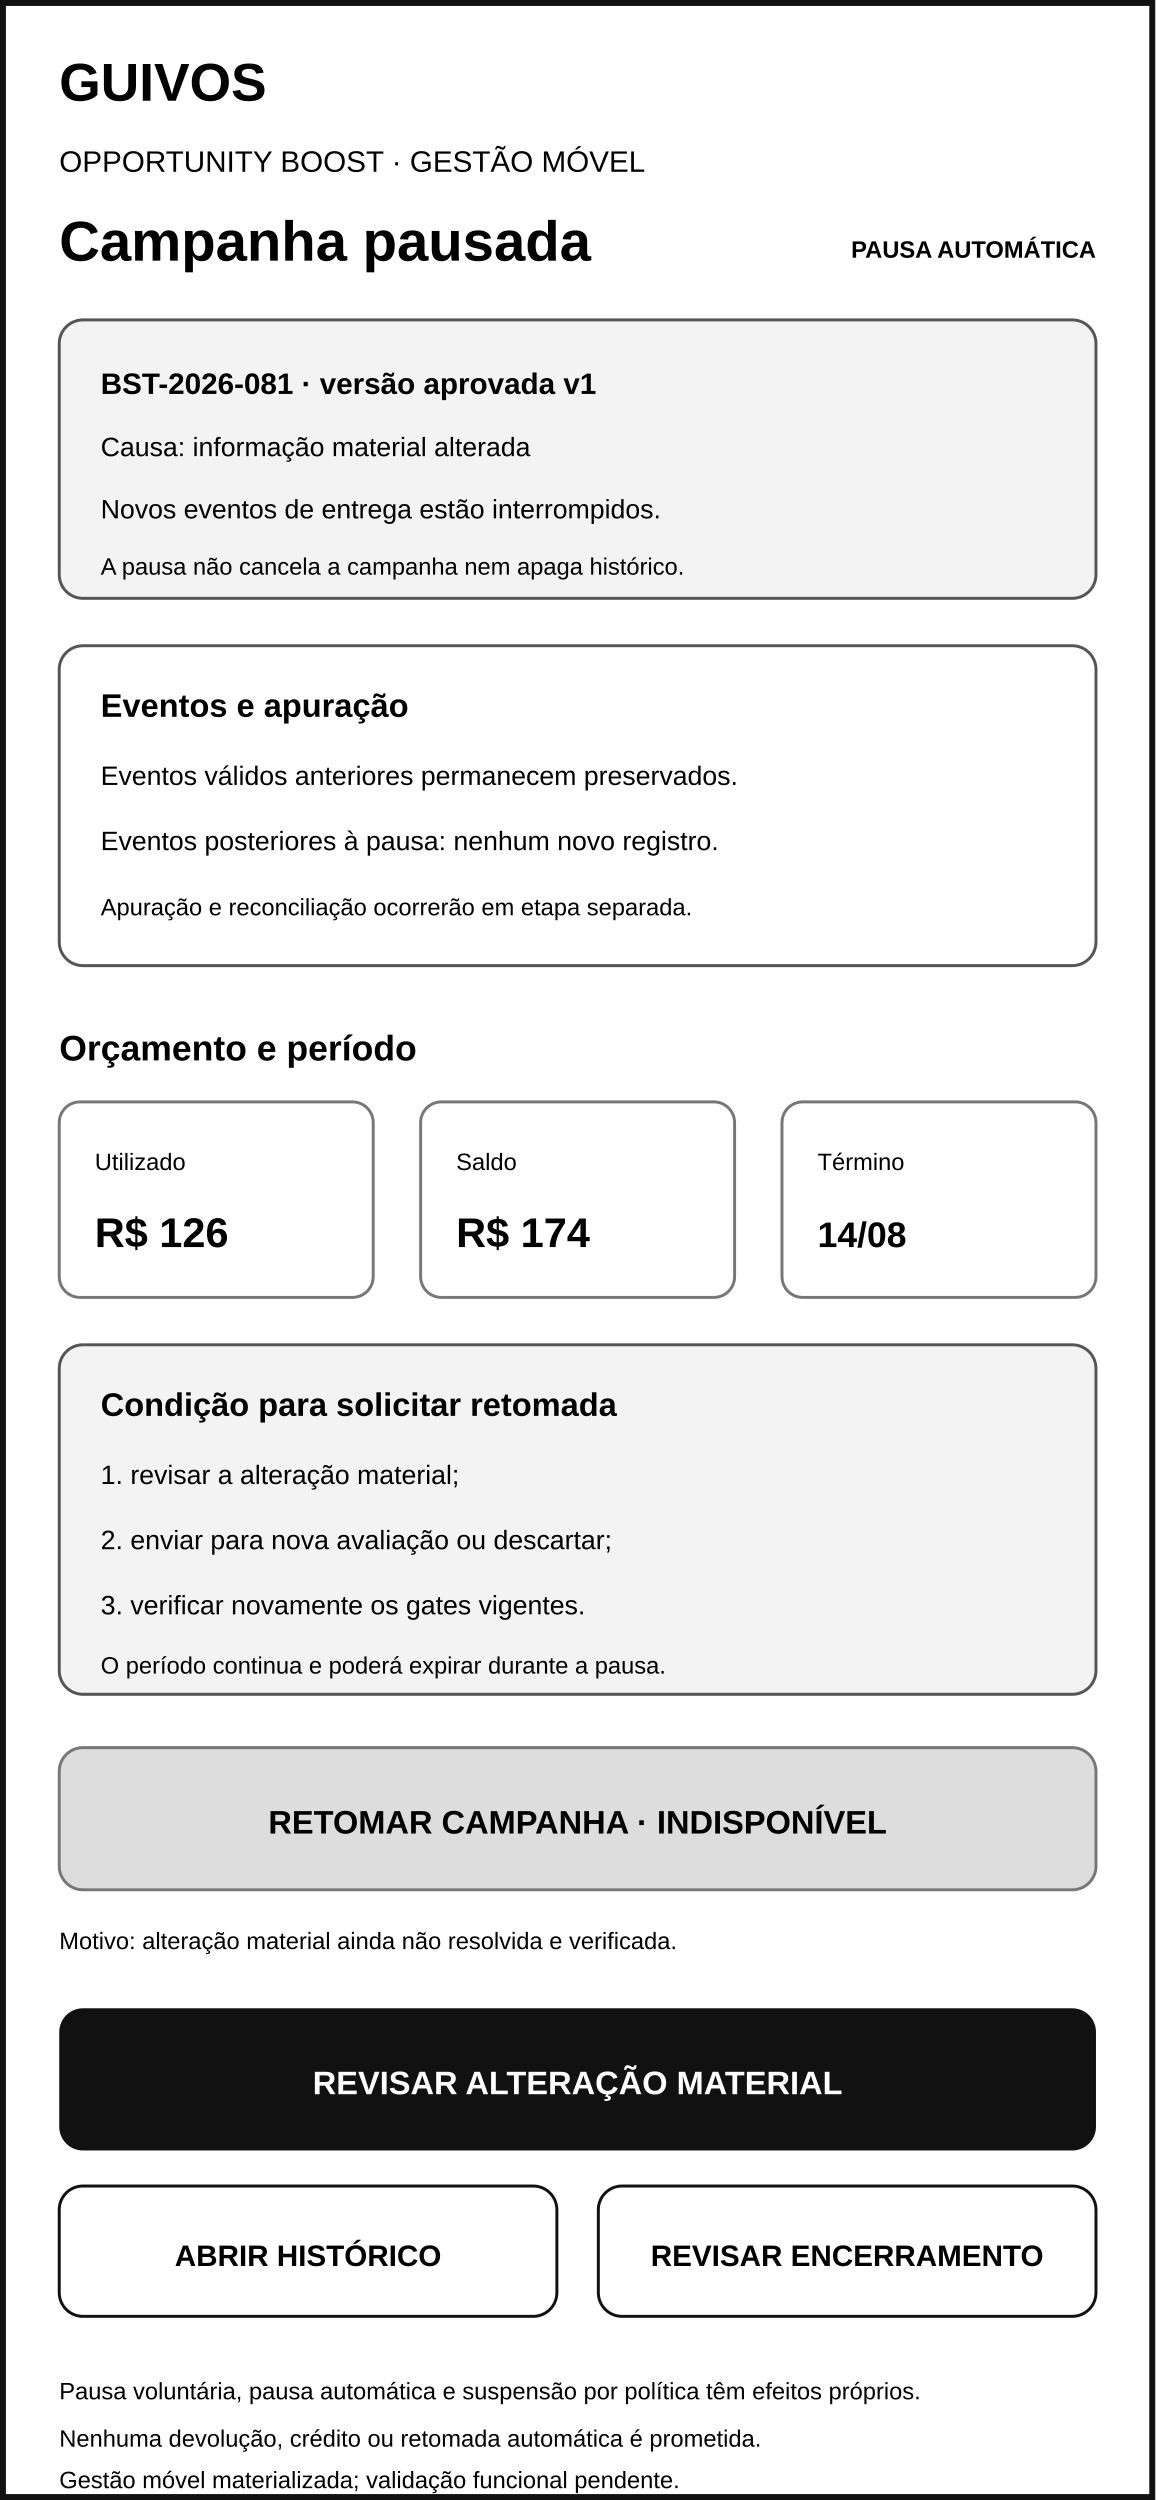
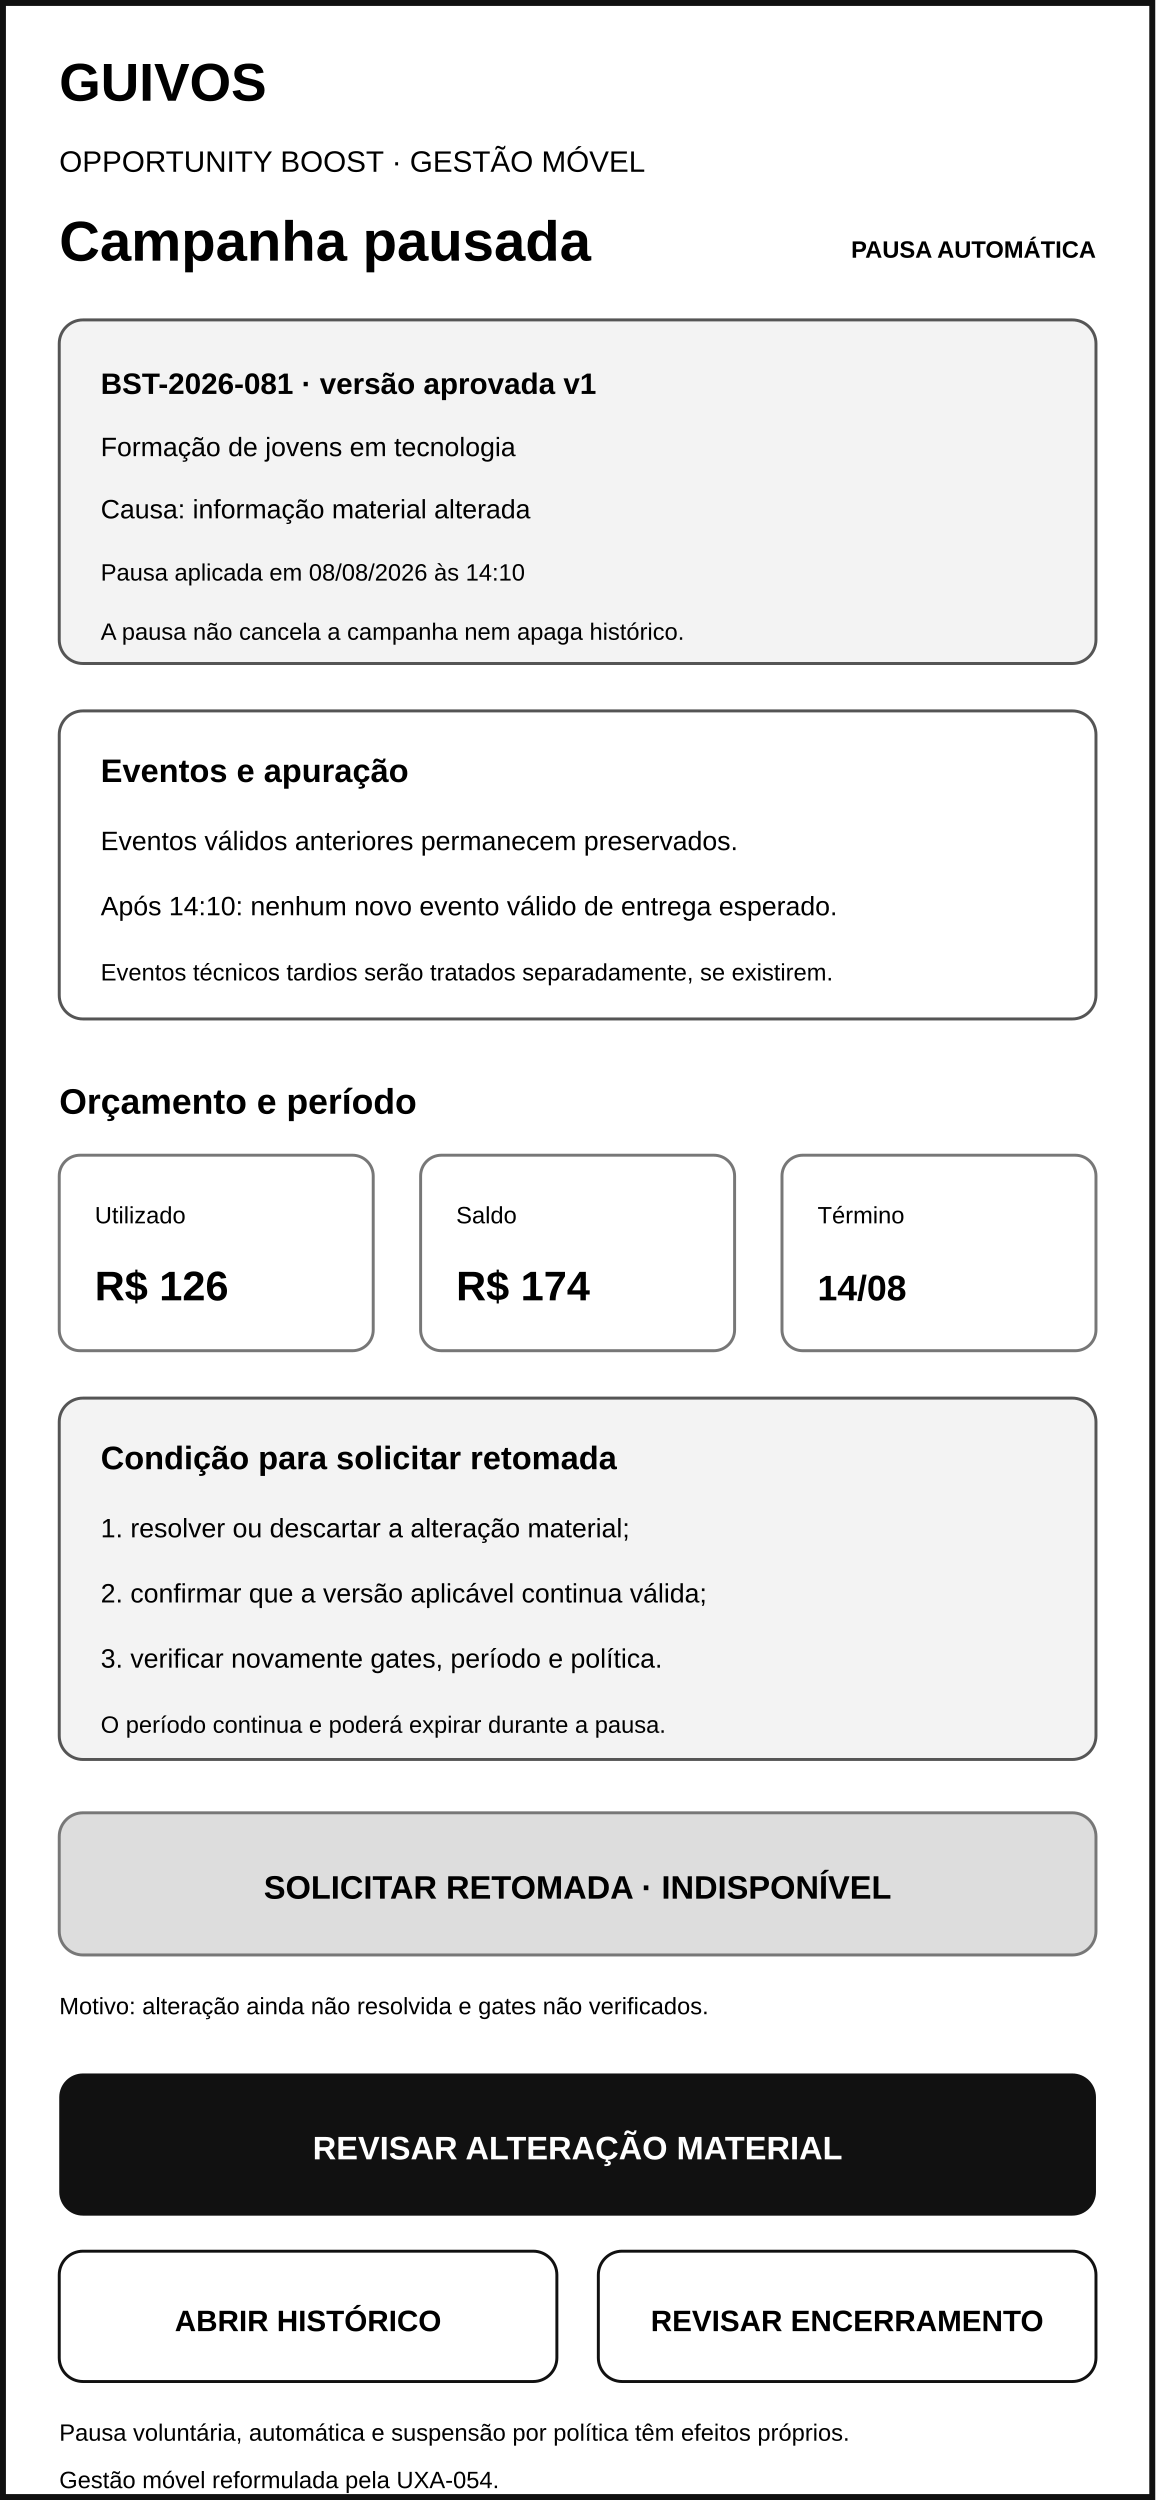
<svg xmlns="http://www.w3.org/2000/svg" width="390" height="844" viewBox="0 0 390 844" role="img" aria-labelledby="title desc">
  <rect width="390" height="844" fill="#ffffff" />
  <rect x="1" y="1" width="388" height="842" fill="none" stroke="#111111" stroke-width="2" />
  <text x="20" y="34" font-family="Arial" font-size="18" font-weight="700">GUIVOS</text>
  <text x="20" y="58" font-family="Arial" font-size="10">OPPORTUNITY BOOST · GESTÃO MÓVEL</text>
  <text x="20" y="88" font-family="Arial" font-size="19" font-weight="700">Campanha pausada</text>
  <text x="370" y="87" text-anchor="end" font-family="Arial" font-size="8" font-weight="700">PAUSA AUTOMÁTICA</text>
-   <rect x="20" y="108" width="350" height="94" rx="8" fill="#f3f3f3" stroke="#555555" />
+   <rect x="20" y="108" width="350" height="116" rx="8" fill="#f3f3f3" stroke="#555555" />
  <text x="34" y="133" font-family="Arial" font-size="10" font-weight="700">BST-2026-081 · versão aprovada v1</text>
-   <text x="34" y="154" font-family="Arial" font-size="9">Causa: informação material alterada</text>
-   <text x="34" y="175" font-family="Arial" font-size="9">Novos eventos de entrega estão interrompidos.</text>
-   <text x="34" y="194" font-family="Arial" font-size="8">A pausa não cancela a campanha nem apaga histórico.</text>
-   <rect x="20" y="218" width="350" height="108" rx="8" fill="#ffffff" stroke="#555555" />
-   <text x="34" y="242" font-family="Arial" font-size="11" font-weight="700">Eventos e apuração</text>
-   <text x="34" y="265" font-family="Arial" font-size="9">Eventos válidos anteriores permanecem preservados.</text>
-   <text x="34" y="287" font-family="Arial" font-size="9">Eventos posteriores à pausa: nenhum novo registro.</text>
-   <text x="34" y="309" font-family="Arial" font-size="8">Apuração e reconciliação ocorrerão em etapa separada.</text>
-   <text x="20" y="358" font-family="Arial" font-size="12" font-weight="700">Orçamento e período</text>
-   <rect x="20" y="372" width="106" height="66" rx="7" fill="#ffffff" stroke="#777777" />
-   <text x="32" y="395" font-family="Arial" font-size="8">Utilizado</text>
-   <text x="32" y="421" font-family="Arial" font-size="14" font-weight="700">R$ 126</text>
-   <rect x="142" y="372" width="106" height="66" rx="7" fill="#ffffff" stroke="#777777" />
-   <text x="154" y="395" font-family="Arial" font-size="8">Saldo</text>
-   <text x="154" y="421" font-family="Arial" font-size="14" font-weight="700">R$ 174</text>
-   <rect x="264" y="372" width="106" height="66" rx="7" fill="#ffffff" stroke="#777777" />
-   <text x="276" y="395" font-family="Arial" font-size="8">Término</text>
-   <text x="276" y="421" font-family="Arial" font-size="12" font-weight="700">14/08</text>
-   <rect x="20" y="454" width="350" height="118" rx="8" fill="#f3f3f3" stroke="#555555" />
-   <text x="34" y="478" font-family="Arial" font-size="11" font-weight="700">Condição para solicitar retomada</text>
-   <text x="34" y="501" font-family="Arial" font-size="9">1. revisar a alteração material;</text>
-   <text x="34" y="523" font-family="Arial" font-size="9">2. enviar para nova avaliação ou descartar;</text>
-   <text x="34" y="545" font-family="Arial" font-size="9">3. verificar novamente os gates vigentes.</text>
-   <text x="34" y="565" font-family="Arial" font-size="8">O período continua e poderá expirar durante a pausa.</text>
-   <rect x="20" y="590" width="350" height="48" rx="8" fill="#dddddd" stroke="#777777" />
-   <text x="195" y="619" text-anchor="middle" font-family="Arial" font-size="11" font-weight="700">RETOMAR CAMPANHA · INDISPONÍVEL</text>
-   <text x="20" y="658" font-family="Arial" font-size="8">Motivo: alteração material ainda não resolvida e verificada.</text>
-   <rect x="20" y="678" width="350" height="48" rx="8" fill="#111111" />
-   <text x="195" y="707" text-anchor="middle" font-family="Arial" font-size="11" font-weight="700" fill="#ffffff">REVISAR ALTERAÇÃO MATERIAL</text>
-   <rect x="20" y="738" width="168" height="44" rx="8" fill="#ffffff" stroke="#111111" />
-   <text x="104" y="765" text-anchor="middle" font-family="Arial" font-size="10" font-weight="700">ABRIR HISTÓRICO</text>
-   <rect x="202" y="738" width="168" height="44" rx="8" fill="#ffffff" stroke="#111111" />
-   <text x="286" y="765" text-anchor="middle" font-family="Arial" font-size="10" font-weight="700">REVISAR ENCERRAMENTO</text>
-   <text x="20" y="810" font-family="Arial" font-size="8">Pausa voluntária, pausa automática e suspensão por política têm efeitos próprios.</text>
-   <text x="20" y="826" font-family="Arial" font-size="8">Nenhuma devolução, crédito ou retomada automática é prometida.</text>
-   <text x="20" y="840" font-family="Arial" font-size="8">Gestão móvel materializada; validação funcional pendente.</text>
+   <text x="34" y="154" font-family="Arial" font-size="9">Formação de jovens em tecnologia</text>
+   <text x="34" y="175" font-family="Arial" font-size="9">Causa: informação material alterada</text>
+   <text x="34" y="196" font-family="Arial" font-size="8">Pausa aplicada em 08/08/2026 às 14:10</text>
+   <text x="34" y="216" font-family="Arial" font-size="8">A pausa não cancela a campanha nem apaga histórico.</text>
+   <rect x="20" y="240" width="350" height="104" rx="8" fill="#ffffff" stroke="#555555" />
+   <text x="34" y="264" font-family="Arial" font-size="11" font-weight="700">Eventos e apuração</text>
+   <text x="34" y="287" font-family="Arial" font-size="9">Eventos válidos anteriores permanecem preservados.</text>
+   <text x="34" y="309" font-family="Arial" font-size="9">Após 14:10: nenhum novo evento válido de entrega esperado.</text>
+   <text x="34" y="331" font-family="Arial" font-size="8">Eventos técnicos tardios serão tratados separadamente, se existirem.</text>
+   <text x="20" y="376" font-family="Arial" font-size="12" font-weight="700">Orçamento e período</text>
+   <rect x="20" y="390" width="106" height="66" rx="7" fill="#ffffff" stroke="#777777" />
+   <text x="32" y="413" font-family="Arial" font-size="8">Utilizado</text>
+   <text x="32" y="439" font-family="Arial" font-size="14" font-weight="700">R$ 126</text>
+   <rect x="142" y="390" width="106" height="66" rx="7" fill="#ffffff" stroke="#777777" />
+   <text x="154" y="413" font-family="Arial" font-size="8">Saldo</text>
+   <text x="154" y="439" font-family="Arial" font-size="14" font-weight="700">R$ 174</text>
+   <rect x="264" y="390" width="106" height="66" rx="7" fill="#ffffff" stroke="#777777" />
+   <text x="276" y="413" font-family="Arial" font-size="8">Término</text>
+   <text x="276" y="439" font-family="Arial" font-size="12" font-weight="700">14/08</text>
+   <rect x="20" y="472" width="350" height="122" rx="8" fill="#f3f3f3" stroke="#555555" />
+   <text x="34" y="496" font-family="Arial" font-size="11" font-weight="700">Condição para solicitar retomada</text>
+   <text x="34" y="519" font-family="Arial" font-size="9">1. resolver ou descartar a alteração material;</text>
+   <text x="34" y="541" font-family="Arial" font-size="9">2. confirmar que a versão aplicável continua válida;</text>
+   <text x="34" y="563" font-family="Arial" font-size="9">3. verificar novamente gates, período e política.</text>
+   <text x="34" y="585" font-family="Arial" font-size="8">O período continua e poderá expirar durante a pausa.</text>
+   <rect x="20" y="612" width="350" height="48" rx="8" fill="#dddddd" stroke="#777777" />
+   <text x="195" y="641" text-anchor="middle" font-family="Arial" font-size="11" font-weight="700">SOLICITAR RETOMADA · INDISPONÍVEL</text>
+   <text x="20" y="680" font-family="Arial" font-size="8">Motivo: alteração ainda não resolvida e gates não verificados.</text>
+   <rect x="20" y="700" width="350" height="48" rx="8" fill="#111111" />
+   <text x="195" y="729" text-anchor="middle" font-family="Arial" font-size="11" font-weight="700" fill="#ffffff">REVISAR ALTERAÇÃO MATERIAL</text>
+   <rect x="20" y="760" width="168" height="44" rx="8" fill="#ffffff" stroke="#111111" />
+   <text x="104" y="787" text-anchor="middle" font-family="Arial" font-size="10" font-weight="700">ABRIR HISTÓRICO</text>
+   <rect x="202" y="760" width="168" height="44" rx="8" fill="#ffffff" stroke="#111111" />
+   <text x="286" y="787" text-anchor="middle" font-family="Arial" font-size="10" font-weight="700">REVISAR ENCERRAMENTO</text>
+   <text x="20" y="824" font-family="Arial" font-size="8">Pausa voluntária, automática e suspensão por política têm efeitos próprios.</text>
+   <text x="20" y="840" font-family="Arial" font-size="8">Gestão móvel reformulada pela UXA-054.</text>
</svg>
